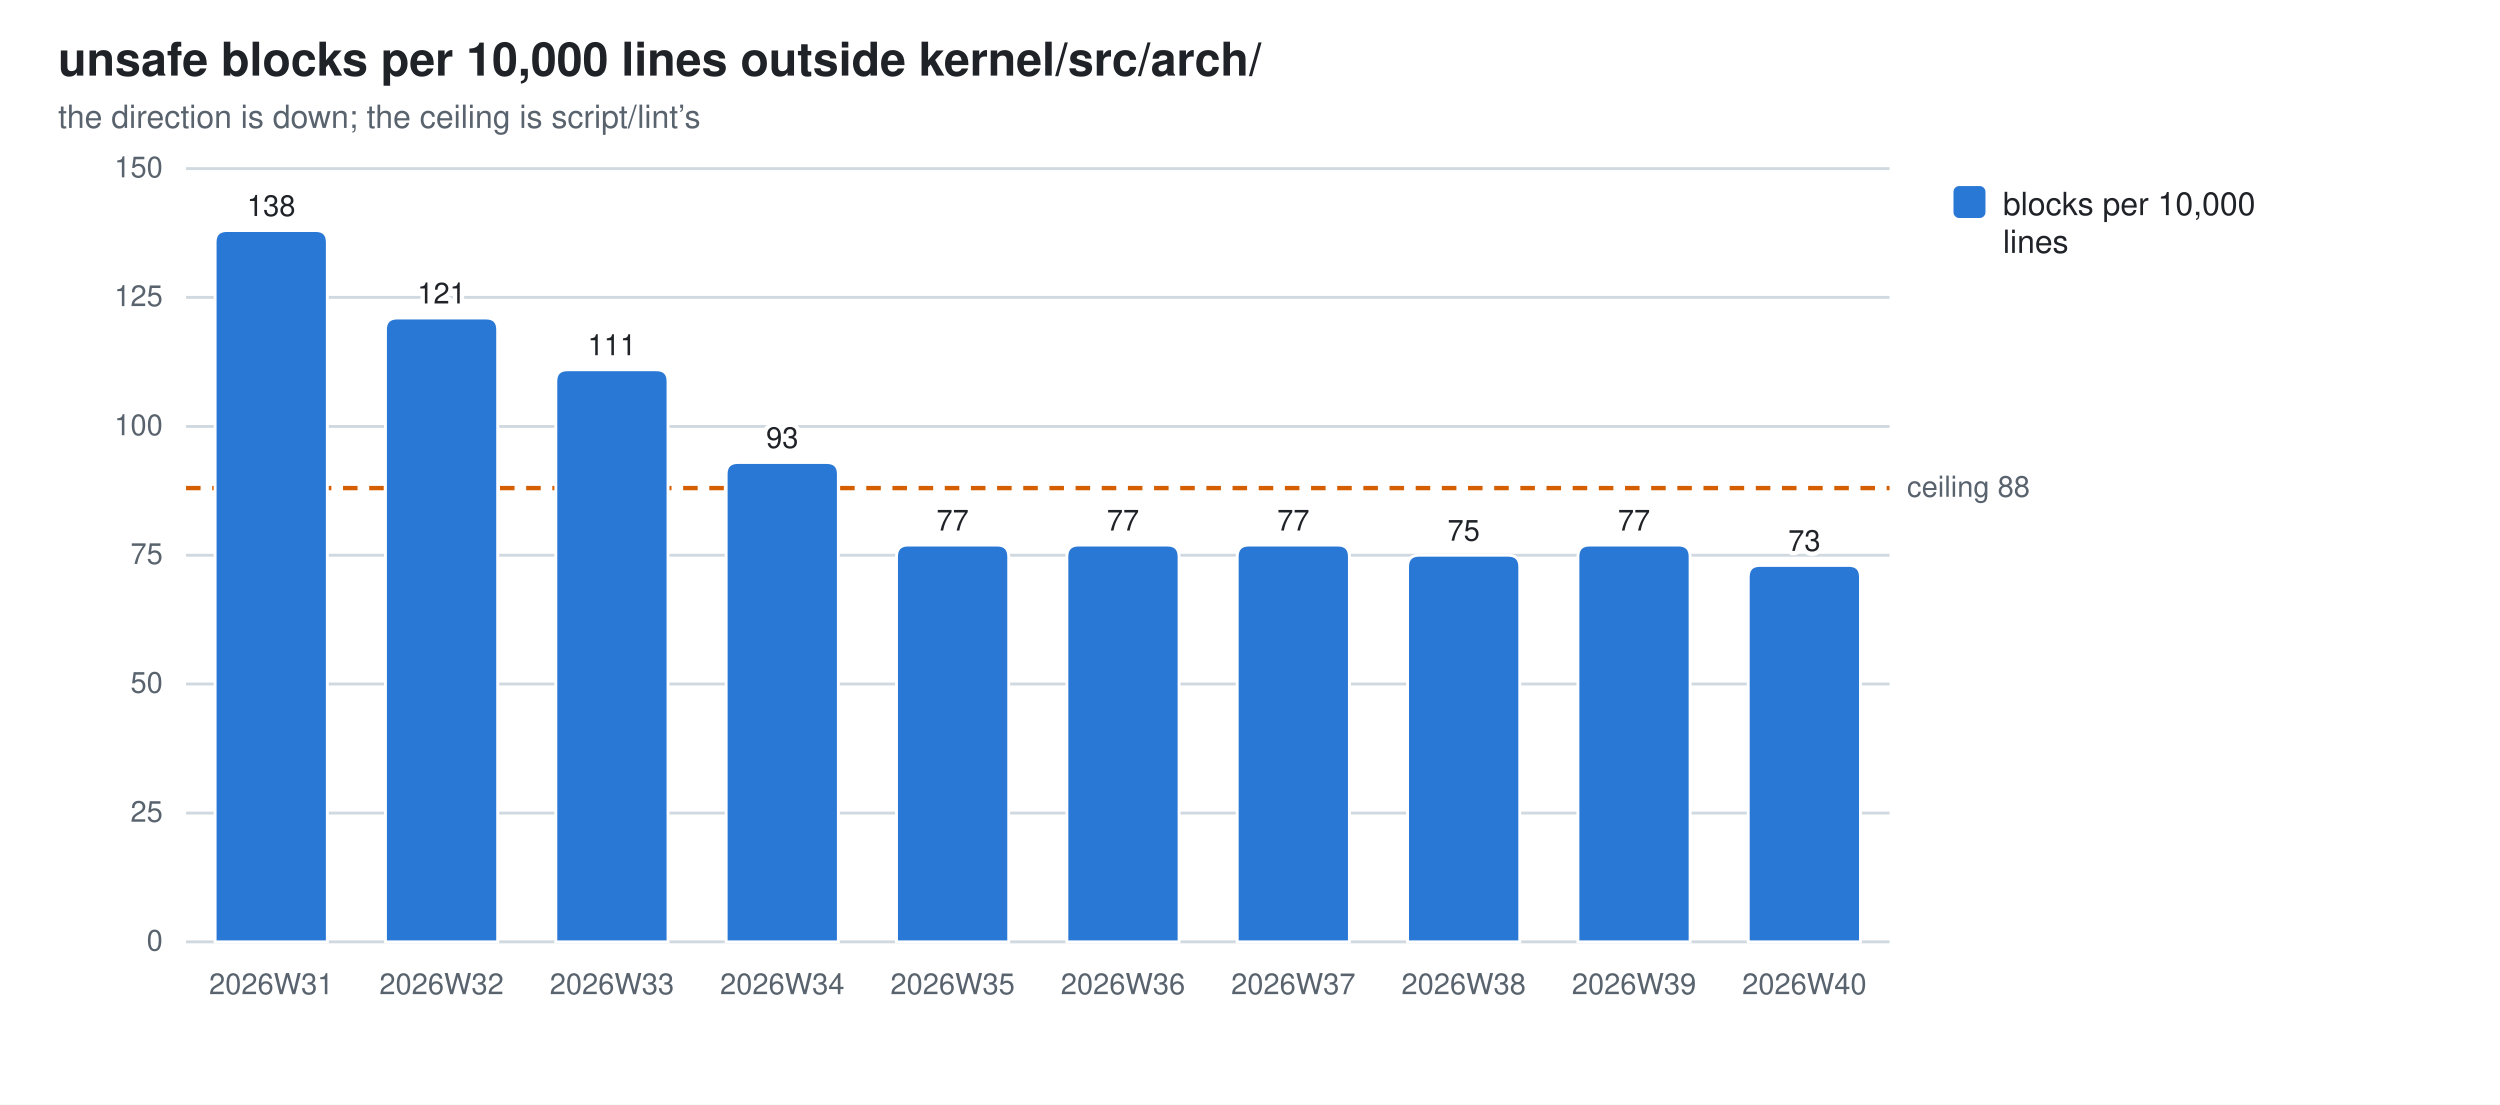
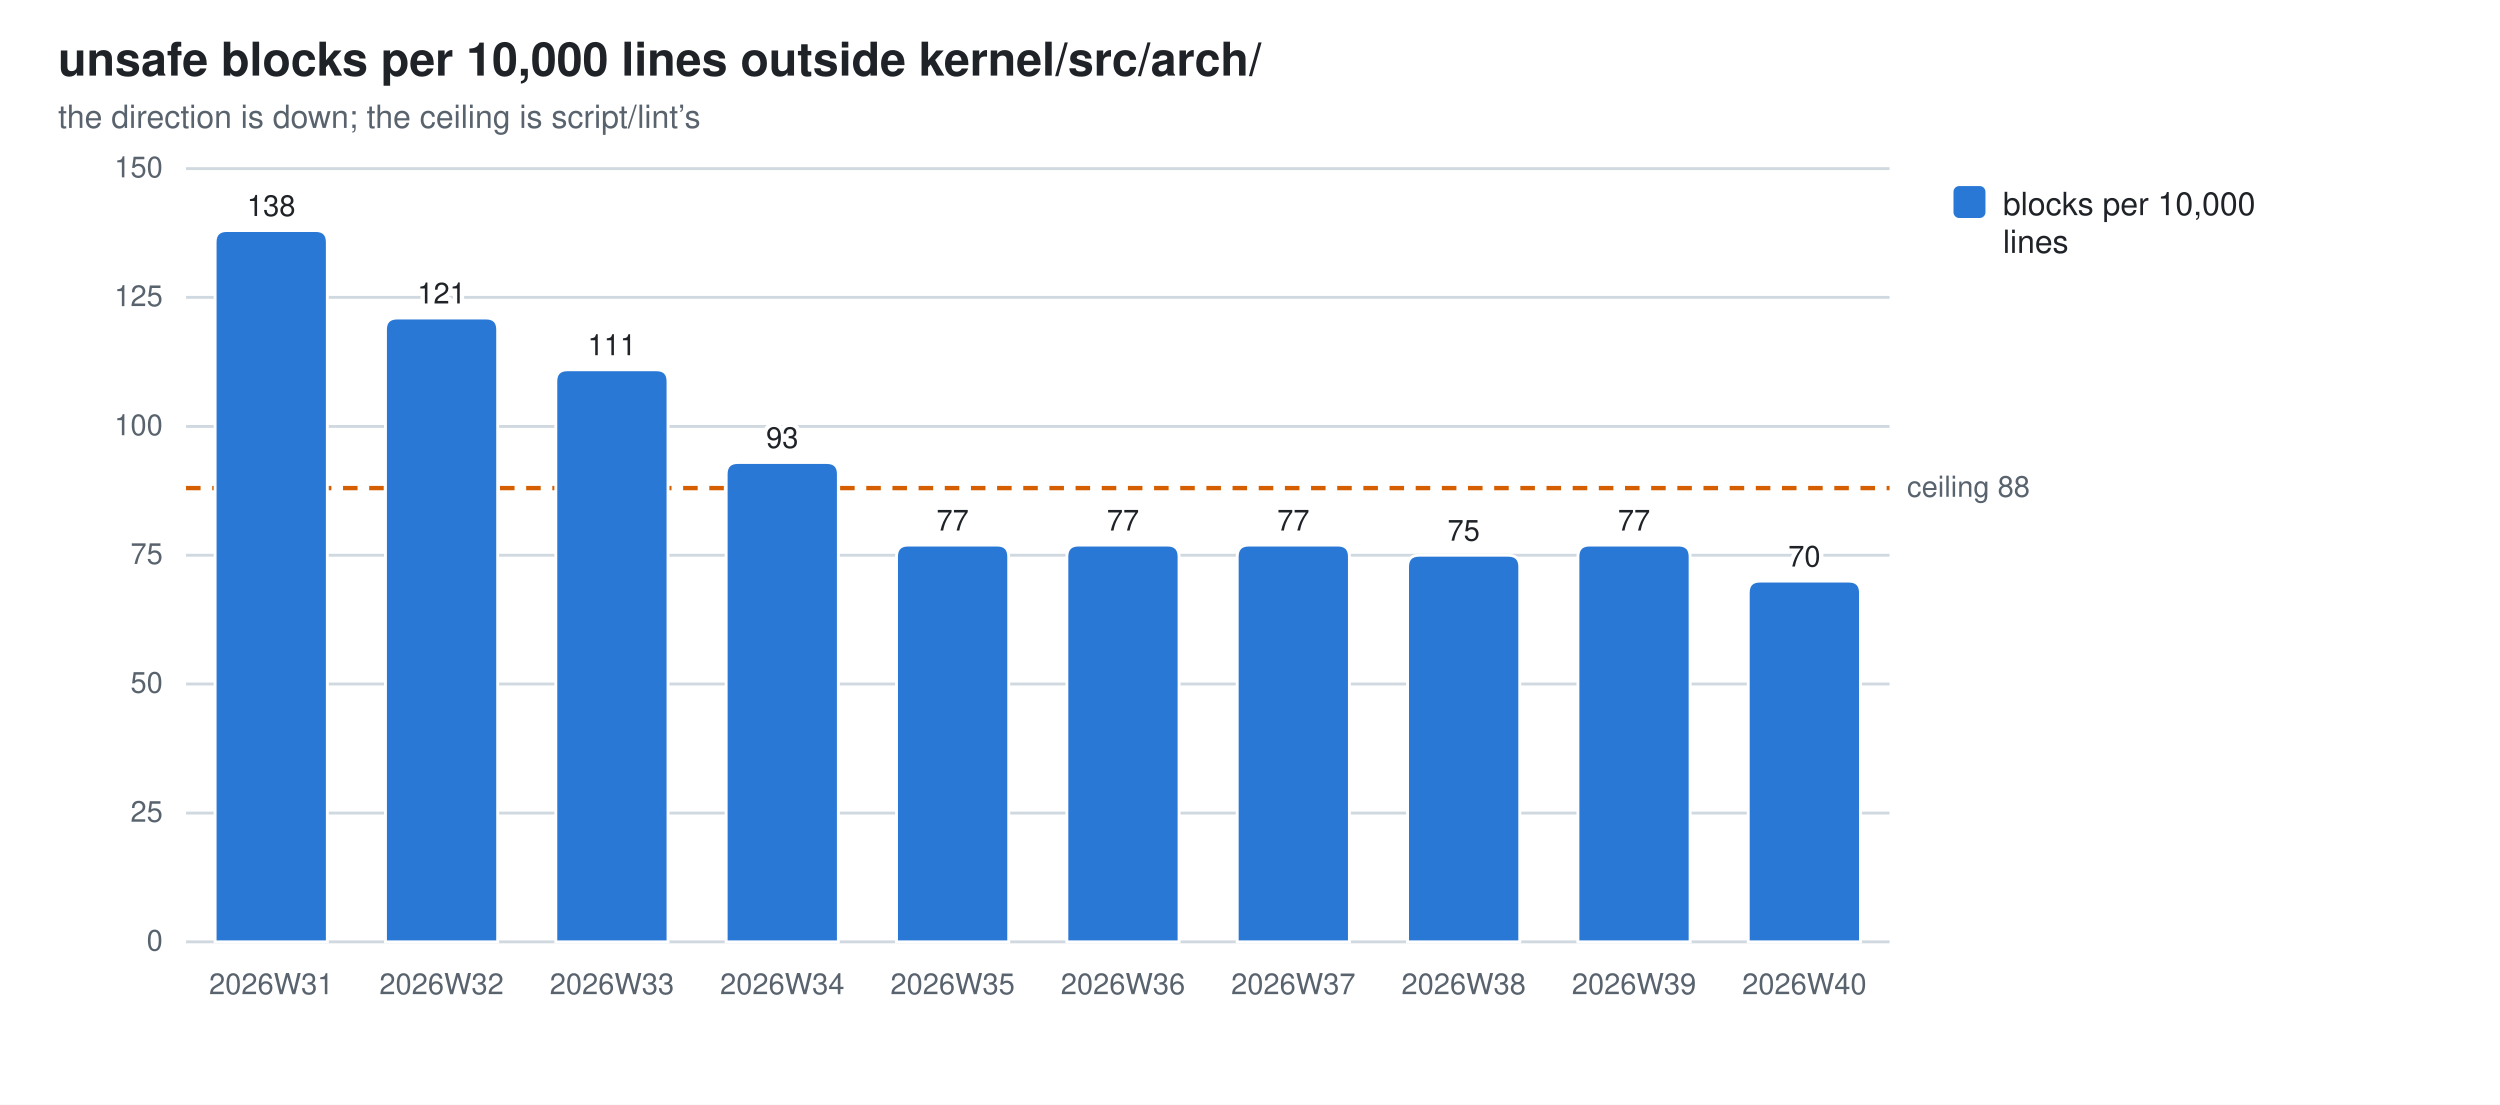
<svg xmlns="http://www.w3.org/2000/svg" width="860" height="380" viewBox="0 0 860 380" role="img" aria-label="unsafe blocks per 10,000 lines outside kernel/src/arch/">
  <style>
  .bg{fill:#ffffff} .fg{fill:#1f2328} .mut{fill:#59636e} .grid{stroke:#d1d9e0}
  .seg{stroke:#ffffff;stroke-width:1}
  .val{paint-order:stroke;stroke:#ffffff;stroke-width:3px;stroke-linejoin:round}
  .s0{fill:#2a78d6}
  @media (prefers-color-scheme: dark){
    .bg{fill:#0d1117} .fg{fill:#e6edf3} .mut{fill:#9198a1} .grid{stroke:#30363d}
    .seg{stroke:#0d1117} .val{stroke:#0d1117} .s0{fill:#3987e5}}
  text{font-family:-apple-system,BlinkMacSystemFont,"Segoe UI",Helvetica,Arial,sans-serif}
</style>
  <rect class="bg" width="860" height="380" />
  <text class="fg" x="20" y="26" font-size="16" font-weight="600">unsafe blocks per 10,000 lines outside kernel/src/arch/</text>
  <text class="mut" x="20" y="44" font-size="11">the direction is down; the ceiling is script/lint’s</text>
  <line class="grid" x1="64" y1="324.0" x2="650.0" y2="324.0" stroke-width="1" />
  <text class="mut" x="56" y="327.0" font-size="10" text-anchor="end">0</text>
  <line class="grid" x1="64" y1="279.7" x2="650.0" y2="279.7" stroke-width="1" />
  <text class="mut" x="56" y="282.7" font-size="10" text-anchor="end">25</text>
  <line class="grid" x1="64" y1="235.3" x2="650.0" y2="235.3" stroke-width="1" />
  <text class="mut" x="56" y="238.3" font-size="10" text-anchor="end">50</text>
  <line class="grid" x1="64" y1="191.0" x2="650.0" y2="191.0" stroke-width="1" />
  <text class="mut" x="56" y="194.0" font-size="10" text-anchor="end">75</text>
  <line class="grid" x1="64" y1="146.7" x2="650.0" y2="146.7" stroke-width="1" />
  <text class="mut" x="56" y="149.7" font-size="10" text-anchor="end">100</text>
  <line class="grid" x1="64" y1="102.3" x2="650.0" y2="102.3" stroke-width="1" />
  <text class="mut" x="56" y="105.3" font-size="10" text-anchor="end">125</text>
  <line class="grid" x1="64" y1="58.0" x2="650.0" y2="58.0" stroke-width="1" />
  <text class="mut" x="56" y="61.0" font-size="10" text-anchor="end">150</text>
  <line x1="64" y1="167.9" x2="650.0" y2="167.9" stroke="#D55E00" stroke-width="1.5" stroke-dasharray="5 4" />
  <text class="mut" x="656.0" y="170.9" font-size="10">ceiling 88</text>
  <path class="seg s0" d="M74.0,324.0 V83.3 Q74.0,79.3 78.0,79.3 H108.6 Q112.6,79.3 112.6,83.3 V324.0 Z" />
  <text class="mut" x="93.3" y="342" font-size="10" text-anchor="middle">2026W31</text>
  <text class="fg val" x="93.3" y="74.3" font-size="10" text-anchor="middle">138</text>
  <path class="seg s0" d="M132.6,324.0 V113.4 Q132.6,109.4 136.6,109.4 H167.2 Q171.2,109.4 171.2,113.4 V324.0 Z" />
  <text class="mut" x="151.9" y="342" font-size="10" text-anchor="middle">2026W32</text>
  <text class="fg val" x="151.9" y="104.4" font-size="10" text-anchor="middle">121</text>
  <path class="seg s0" d="M191.2,324.0 V131.2 Q191.2,127.2 195.2,127.2 H225.8 Q229.8,127.2 229.8,131.2 V324.0 Z" />
  <text class="mut" x="210.5" y="342" font-size="10" text-anchor="middle">2026W33</text>
  <text class="fg val" x="210.5" y="122.2" font-size="10" text-anchor="middle">111</text>
  <path class="seg s0" d="M249.8,324.0 V163.1 Q249.8,159.1 253.8,159.1 H284.4 Q288.4,159.1 288.4,163.1 V324.0 Z" />
  <text class="mut" x="269.1" y="342" font-size="10" text-anchor="middle">2026W34</text>
  <text class="fg val" x="269.1" y="154.1" font-size="10" text-anchor="middle">93</text>
  <path class="seg s0" d="M308.4,324.0 V191.5 Q308.4,187.5 312.4,187.5 H343.0 Q347.0,187.5 347.0,191.5 V324.0 Z" />
  <text class="mut" x="327.7" y="342" font-size="10" text-anchor="middle">2026W35</text>
  <text class="fg val" x="327.7" y="182.5" font-size="10" text-anchor="middle">77</text>
  <path class="seg s0" d="M367.0,324.0 V191.5 Q367.0,187.5 371.0,187.5 H401.6 Q405.6,187.5 405.6,191.5 V324.0 Z" />
  <text class="mut" x="386.3" y="342" font-size="10" text-anchor="middle">2026W36</text>
  <text class="fg val" x="386.3" y="182.5" font-size="10" text-anchor="middle">77</text>
  <path class="seg s0" d="M425.6,324.0 V191.5 Q425.6,187.5 429.6,187.5 H460.2 Q464.2,187.5 464.2,191.5 V324.0 Z" />
  <text class="mut" x="444.9" y="342" font-size="10" text-anchor="middle">2026W37</text>
  <text class="fg val" x="444.9" y="182.5" font-size="10" text-anchor="middle">77</text>
  <path class="seg s0" d="M484.2,324.0 V195.0 Q484.2,191.0 488.2,191.0 H518.8 Q522.8,191.0 522.8,195.0 V324.0 Z" />
  <text class="mut" x="503.5" y="342" font-size="10" text-anchor="middle">2026W38</text>
  <text class="fg val" x="503.5" y="186.0" font-size="10" text-anchor="middle">75</text>
  <path class="seg s0" d="M542.8,324.0 V191.5 Q542.8,187.5 546.8,187.5 H577.4 Q581.4,187.5 581.4,191.5 V324.0 Z" />
  <text class="mut" x="562.1" y="342" font-size="10" text-anchor="middle">2026W39</text>
  <text class="fg val" x="562.1" y="182.5" font-size="10" text-anchor="middle">77</text>
-   <path class="seg s0" d="M601.4,324.0 V198.5 Q601.4,194.5 605.4,194.5 H636.0 Q640.0,194.5 640.0,198.5 V324.0 Z" />
+   <path class="seg s0" d="M601.4,324.0 V203.9 Q601.4,199.9 605.4,199.9 H636.0 Q640.0,199.9 640.0,203.9 V324.0 Z" />
  <text class="mut" x="620.7" y="342" font-size="10" text-anchor="middle">2026W40</text>
-   <text class="fg val" x="620.7" y="189.5" font-size="10" text-anchor="middle">73</text>
+   <text class="fg val" x="620.7" y="194.9" font-size="10" text-anchor="middle">70</text>
  <rect class="s0" x="672" y="64" width="11" height="11" rx="2" />
  <text class="fg" y="74" font-size="11">
    <tspan x="689" dy="0">blocks per 10,000</tspan>
    <tspan x="689" dy="13">lines</tspan>
  </text>
</svg>
